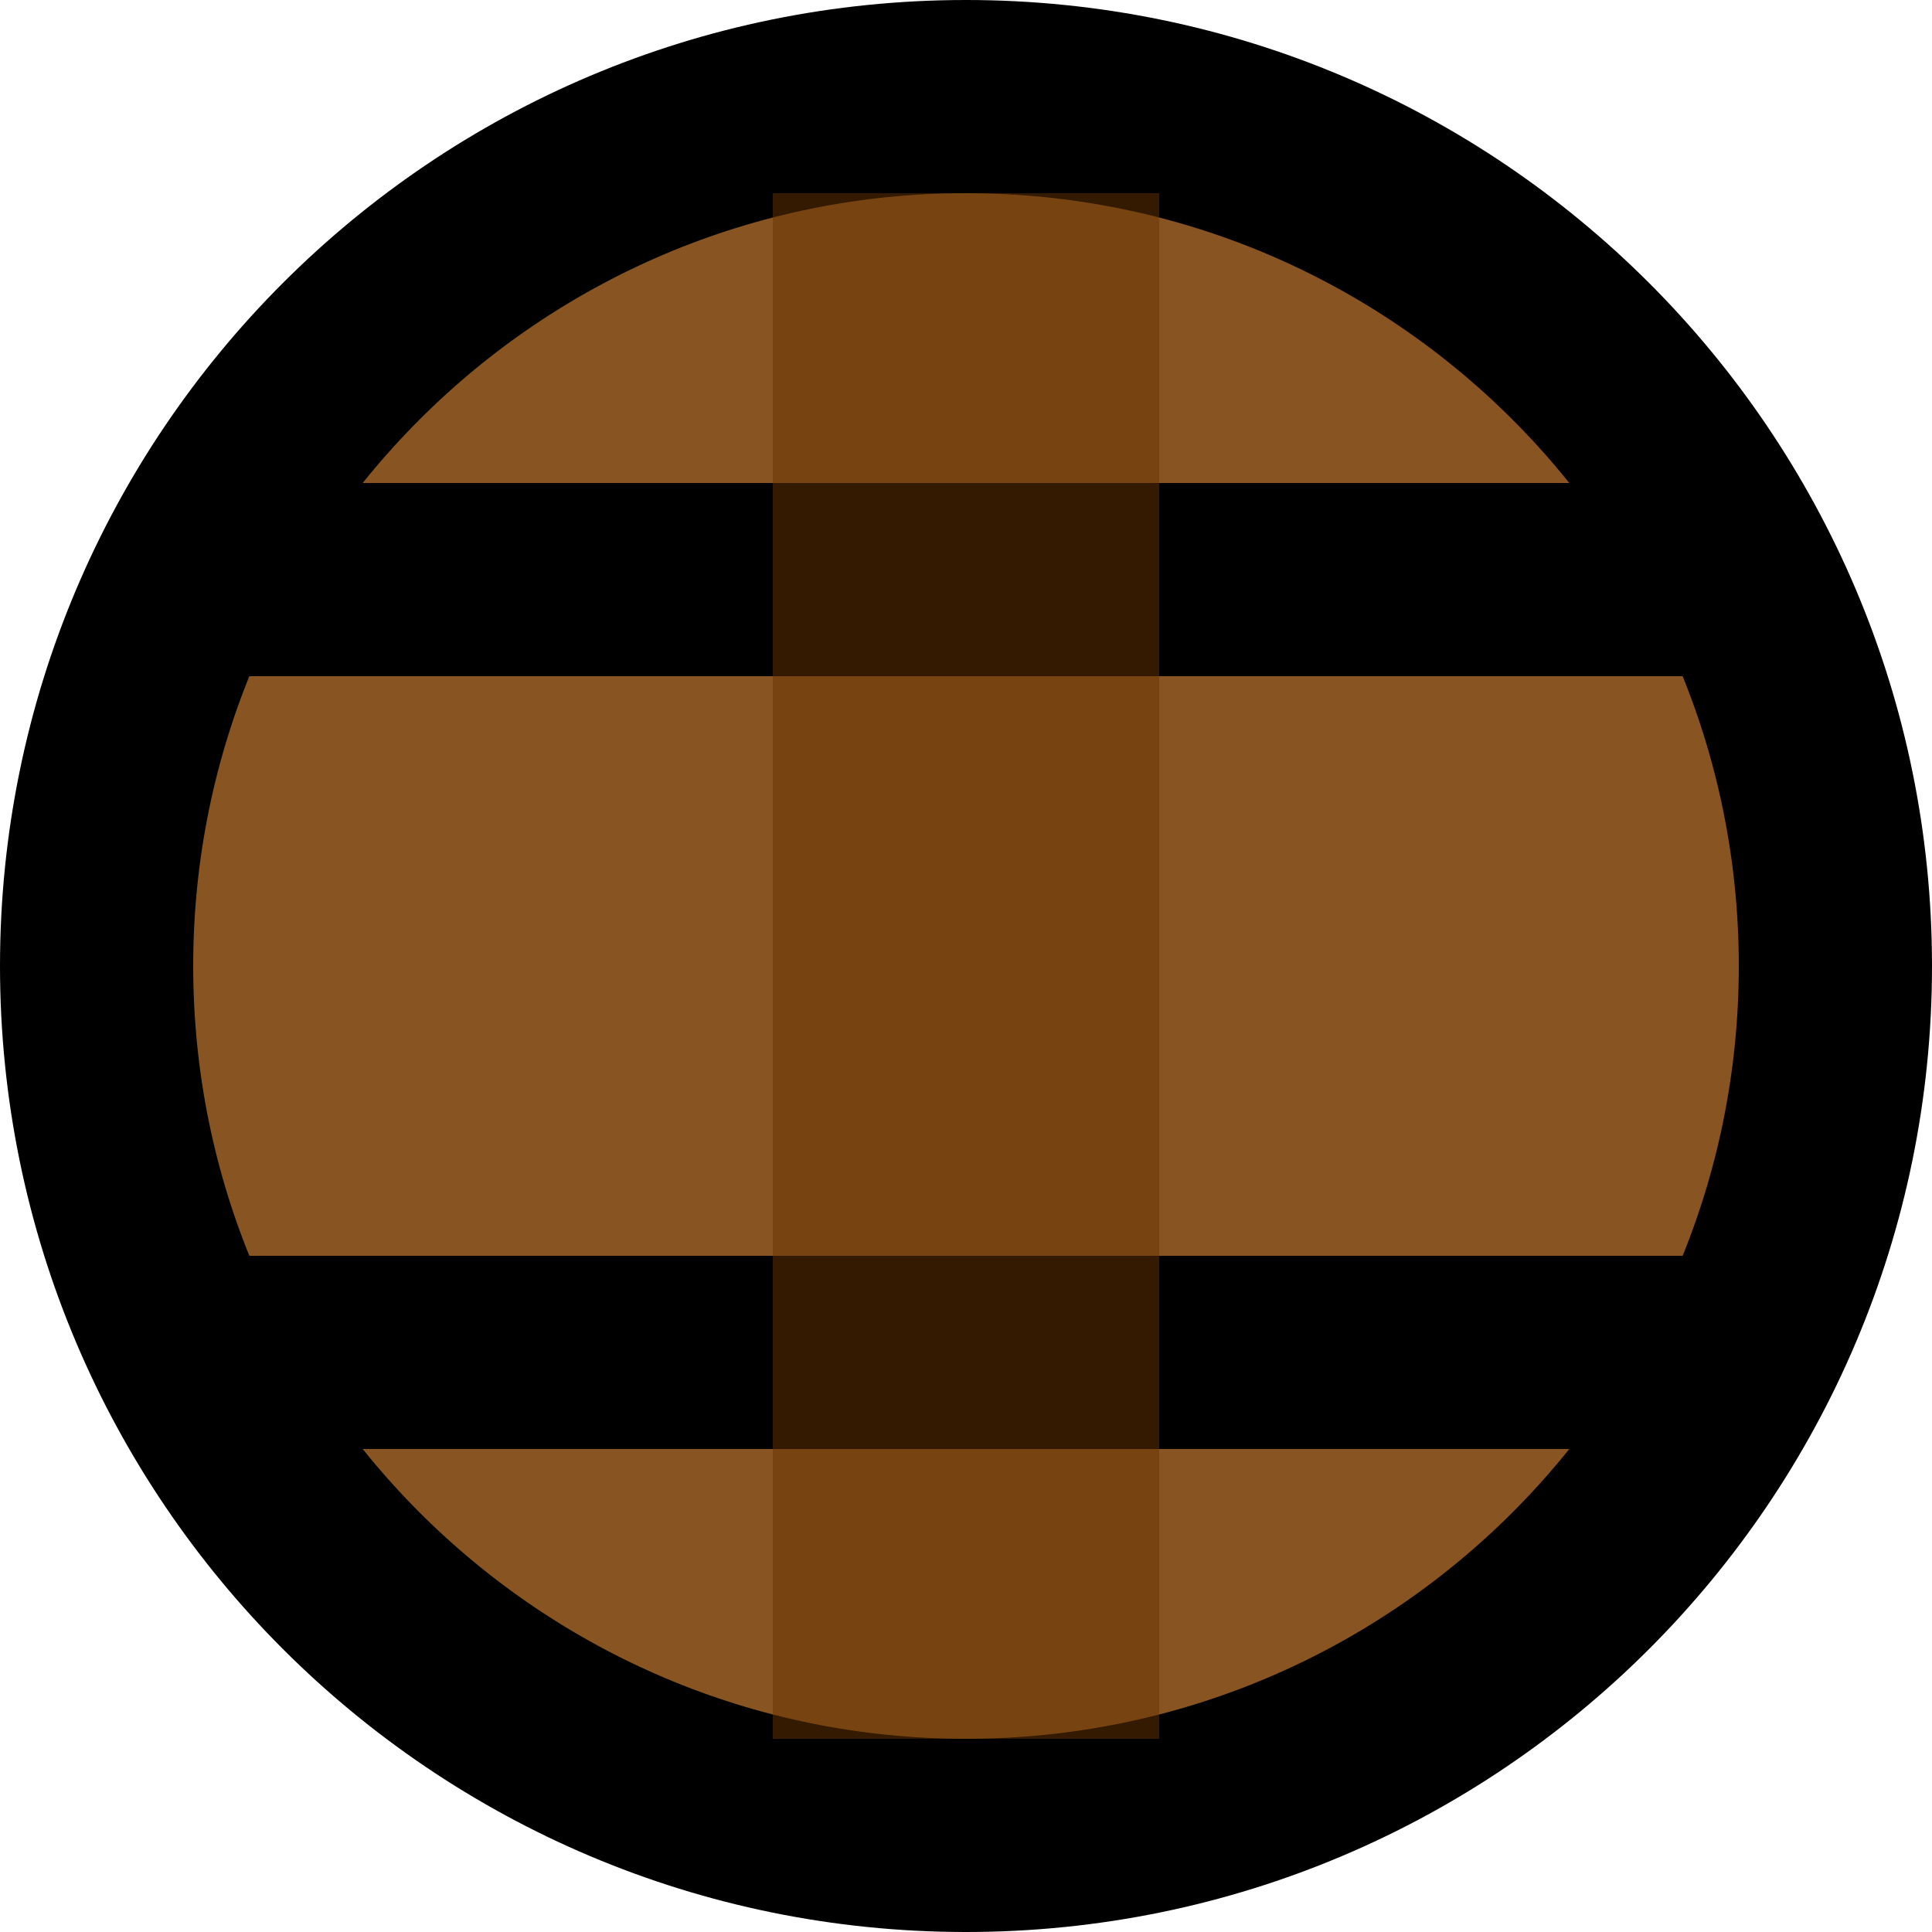
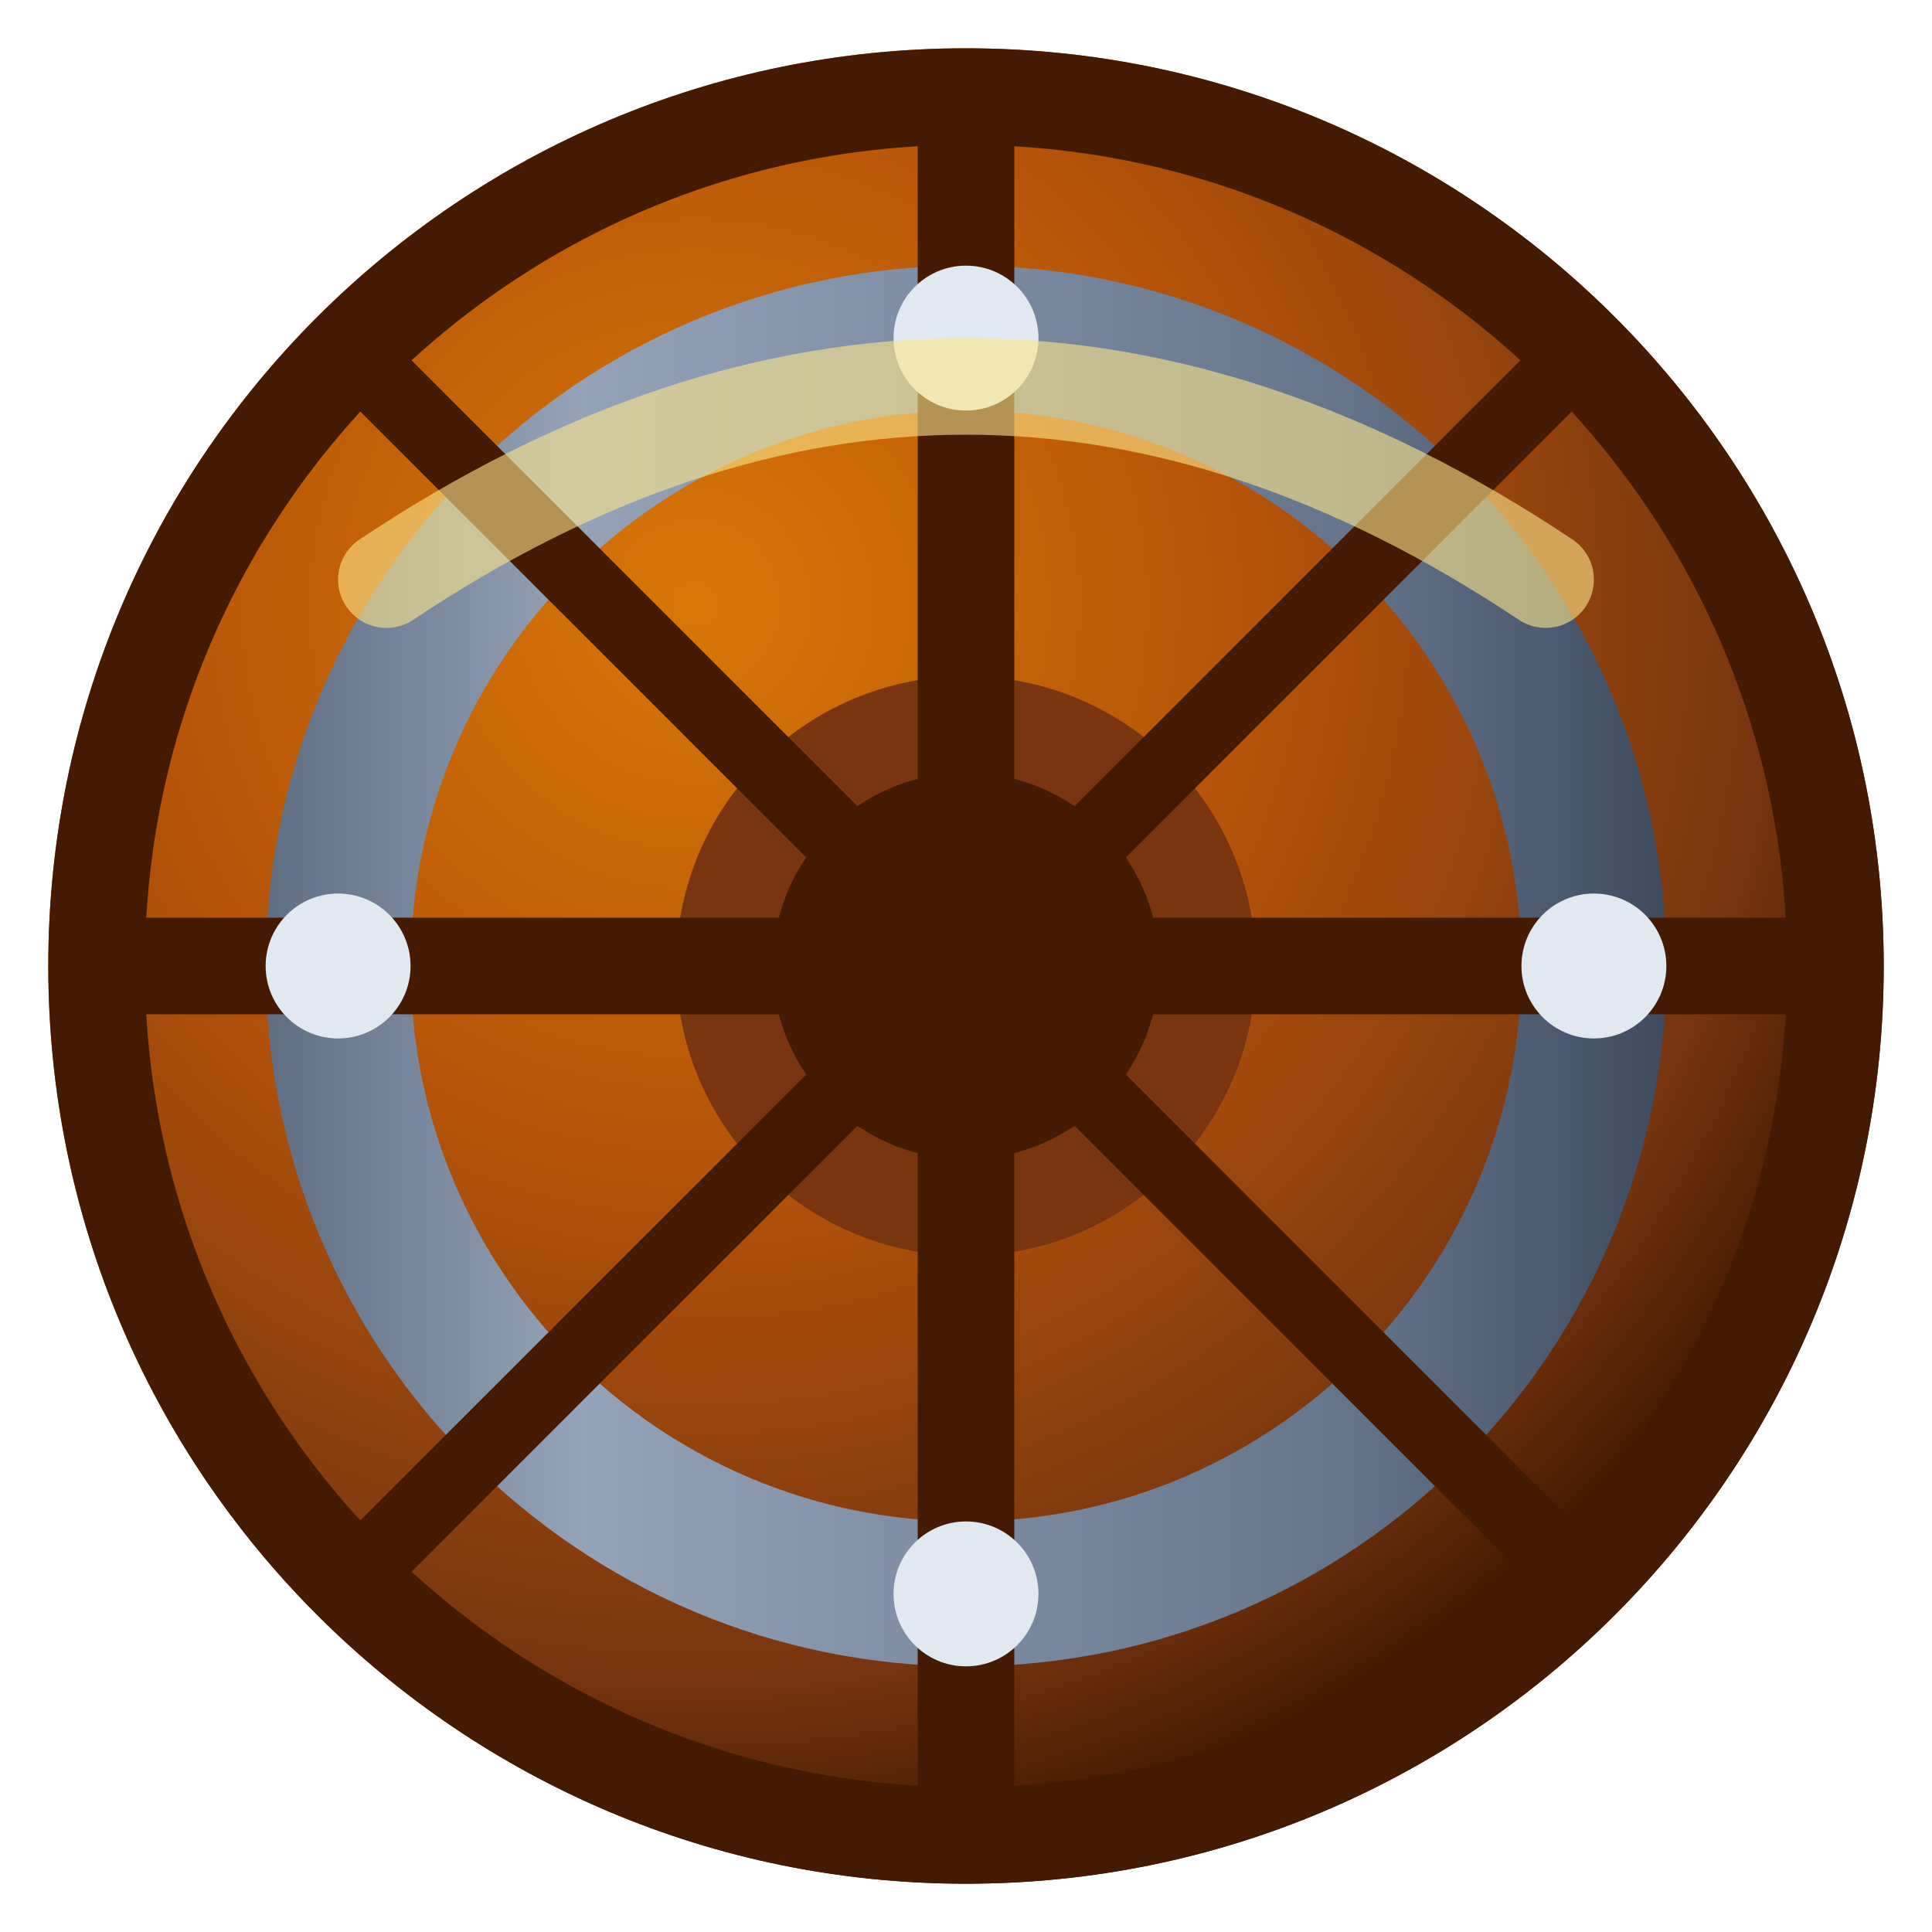
- <svg xmlns="http://www.w3.org/2000/svg" width="20" height="20" viewBox="0 0 20 20">
-   <circle cx="10" cy="10" r="9" fill="#852" stroke="#000" stroke-width="2" />
-   <rect x="2" y="5" width="16" height="2" fill="#000" />
-   <rect x="2" y="13" width="16" height="2" fill="#000" />
-   <rect x="8" y="2" width="4" height="16" fill="#630" opacity="0.5" />
+ <svg xmlns="http://www.w3.org/2000/svg" width="40" height="40" viewBox="0 0 40 40" fill="none">
+   <defs>
+     <radialGradient id="barrelWood" cx="35%" cy="30%" r="70%">
+       <stop offset="0%" stop-color="#D97706" />
+       <stop offset="45%" stop-color="#B45309" />
+       <stop offset="85%" stop-color="#78350F" />
+       <stop offset="100%" stop-color="#451A03" />
+     </radialGradient>
+     <linearGradient id="metalBand" x1="0" y1="0" x2="40" y2="0" gradientUnits="userSpaceOnUse">
+       <stop offset="0%" stop-color="#334155" />
+       <stop offset="30%" stop-color="#94A3B8" />
+       <stop offset="70%" stop-color="#64748B" />
+       <stop offset="100%" stop-color="#1E293B" />
+     </linearGradient>
+   </defs>
+   <circle cx="20" cy="20" r="19" fill="url(#barrelWood)" />
+   <circle cx="20" cy="20" r="18" stroke="#451A03" stroke-width="2" fill="none" />
+   <circle cx="20" cy="20" r="13" stroke="url(#metalBand)" stroke-width="3" fill="none" />
+   <circle cx="20" cy="20" r="6" fill="#78350F" />
+   <circle cx="20" cy="20" r="4" fill="#451A03" />
+   <line x1="20" y1="2" x2="20" y2="38" stroke="#451A03" stroke-width="2" />
+   <line x1="2" y1="20" x2="38" y2="20" stroke="#451A03" stroke-width="2" />
+   <line x1="7" y1="7" x2="33" y2="33" stroke="#451A03" stroke-width="1.5" />
+   <line x1="7" y1="33" x2="33" y2="7" stroke="#451A03" stroke-width="1.5" />
+   <circle cx="20" cy="7" r="1.5" fill="#E2E8F0" />
+   <circle cx="20" cy="33" r="1.5" fill="#E2E8F0" />
+   <circle cx="7" cy="20" r="1.5" fill="#E2E8F0" />
+   <circle cx="33" cy="20" r="1.5" fill="#E2E8F0" />
+   <path d="M8 12 Q20 4 32 12" stroke="#FDE68A" stroke-width="2" stroke-linecap="round" fill="none" opacity="0.6" />
</svg>
